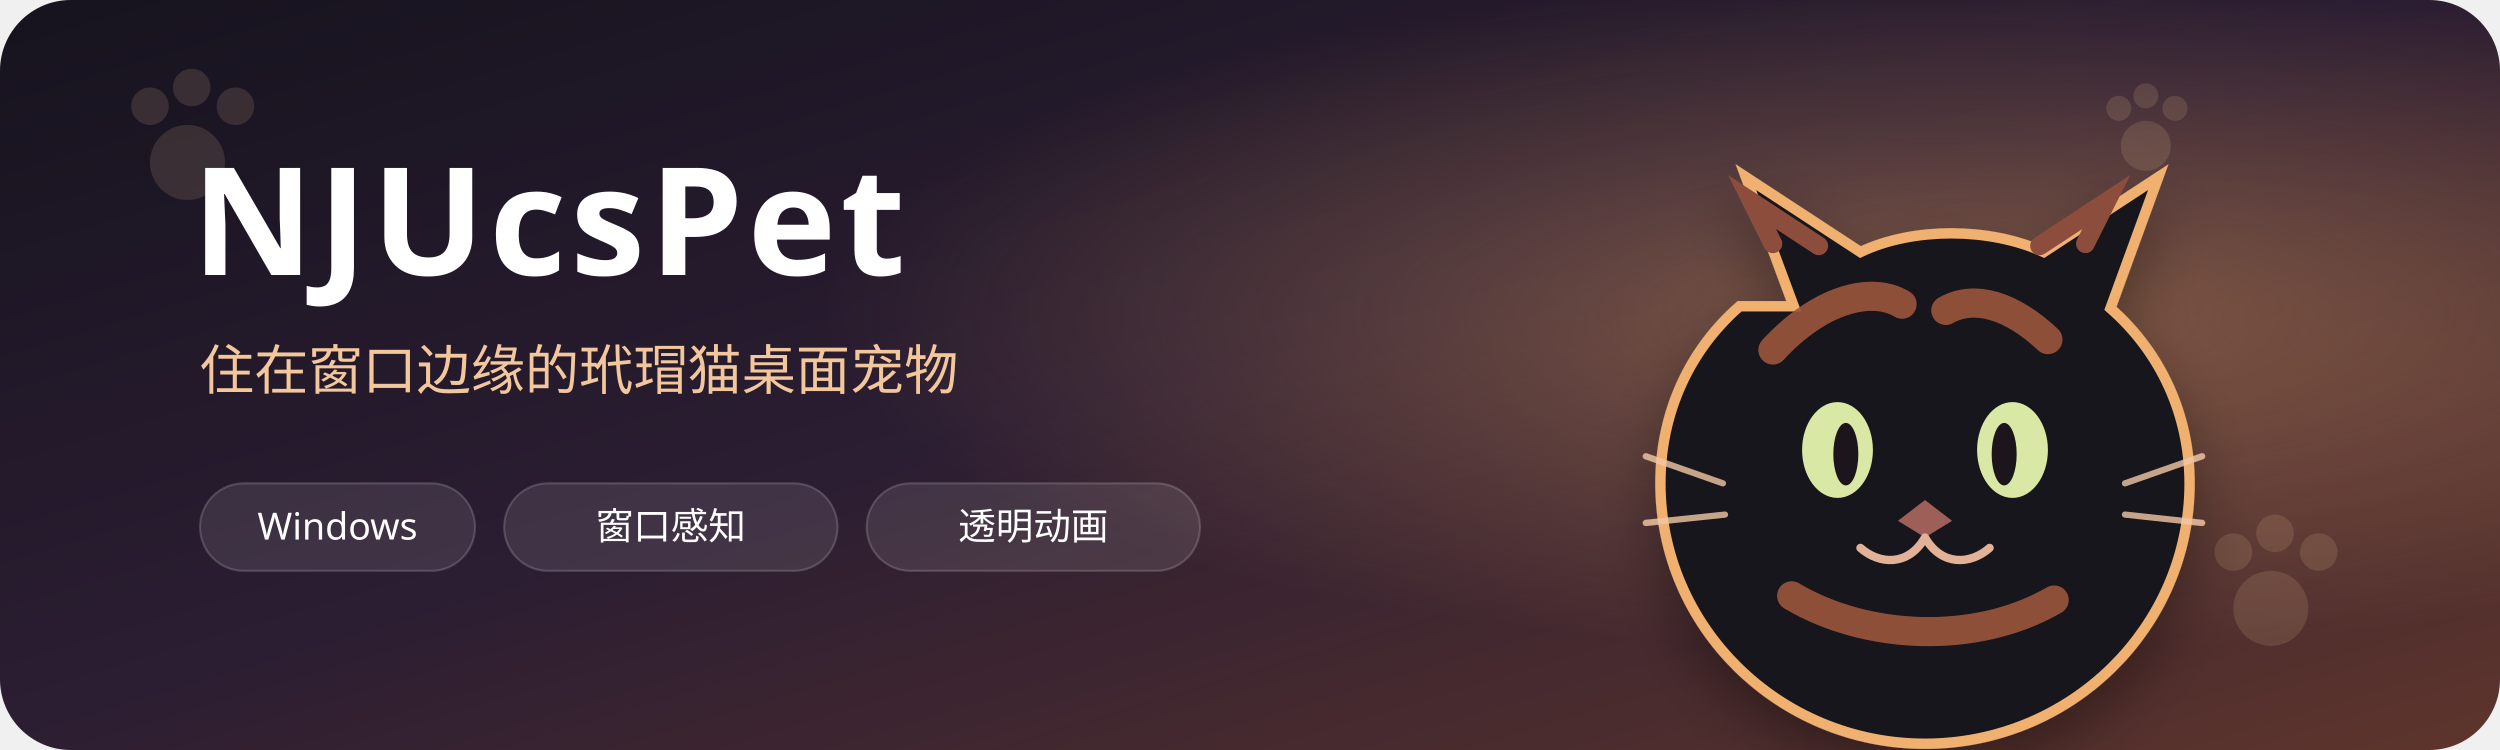
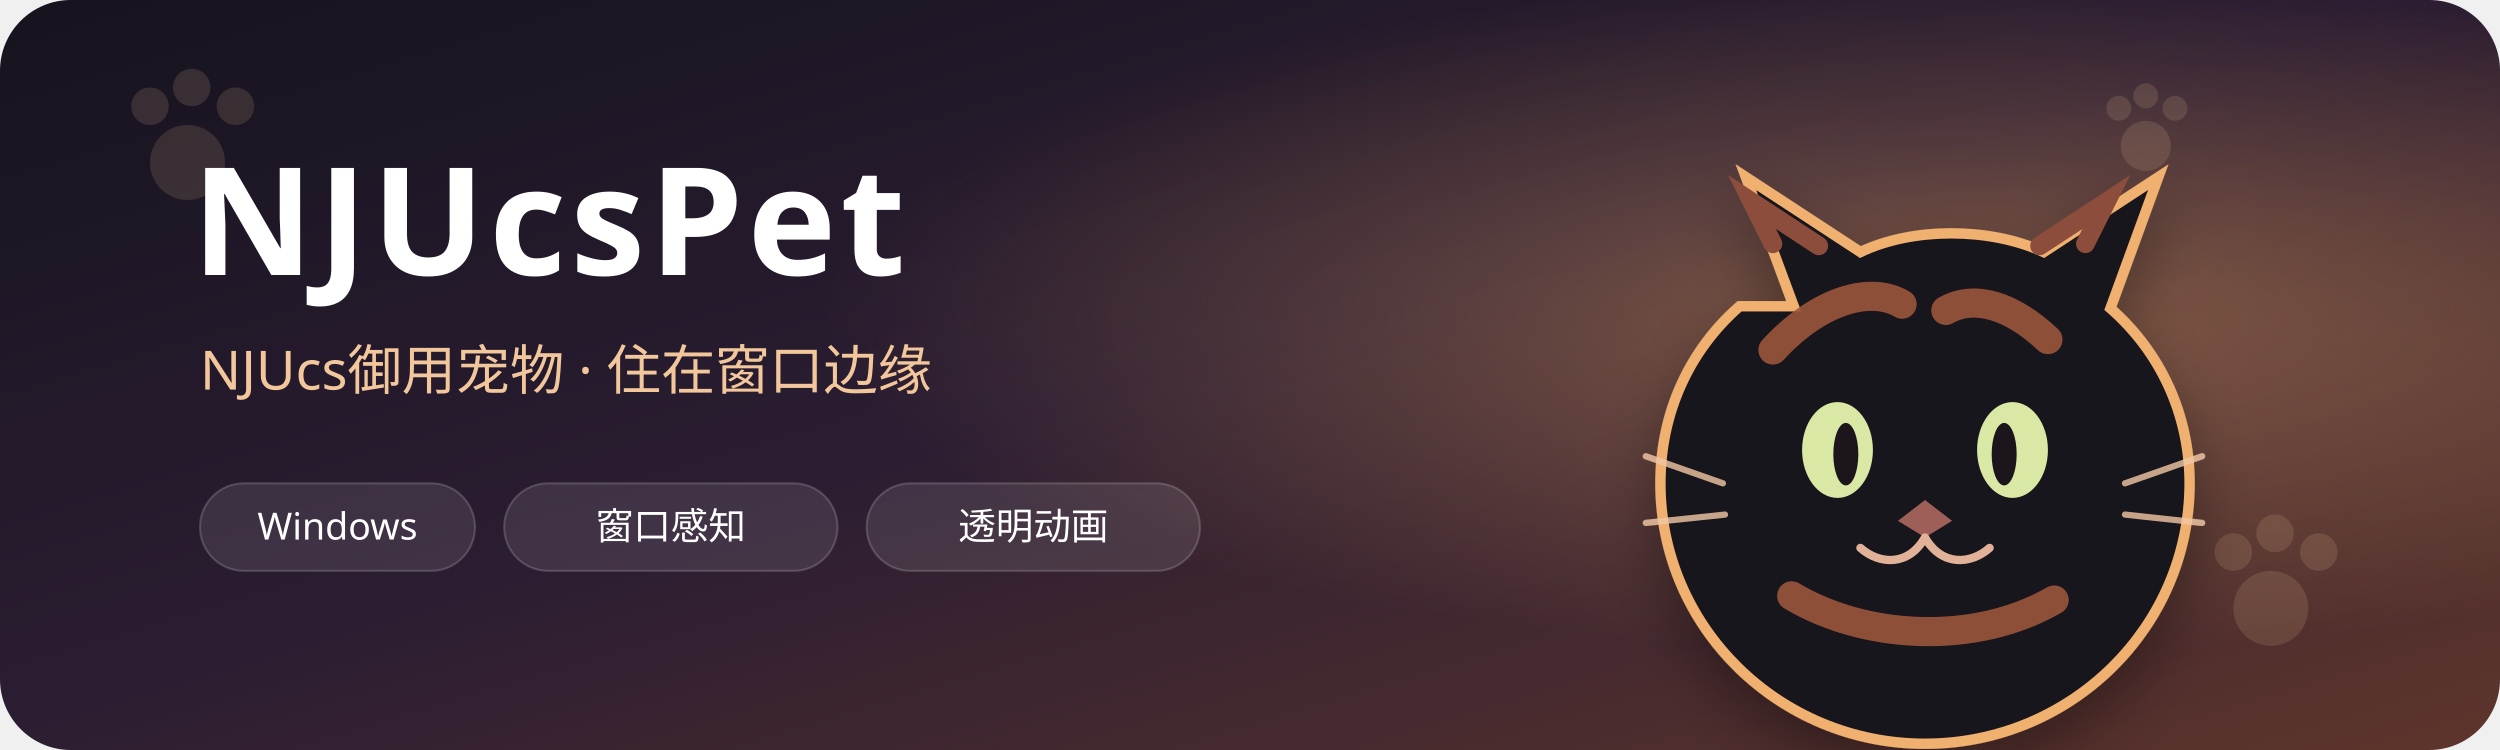
<svg xmlns="http://www.w3.org/2000/svg" width="1200" height="360" viewBox="0 0 1200 360" role="img" aria-labelledby="title desc">
  <defs>
    <linearGradient id="bg" x1="0" y1="0" x2="1" y2="1">
      <stop offset="0" stop-color="#16131e" />
      <stop offset="0.48" stop-color="#2b1d32" />
      <stop offset="1" stop-color="#5e352c" />
    </linearGradient>
    <radialGradient id="glow" cx="78%" cy="42%" r="45%">
      <stop offset="0" stop-color="#f3ad67" stop-opacity=".4" />
      <stop offset="1" stop-color="#f3ad67" stop-opacity="0" />
    </radialGradient>
    <filter id="shadow" x="-30%" y="-30%" width="160%" height="160%">
      <feDropShadow dx="0" dy="12" stdDeviation="14" flood-color="#000" flood-opacity=".35" />
    </filter>
  </defs>
  <rect width="1200" height="360" rx="34" fill="url(#bg)" />
  <rect width="1200" height="360" rx="34" fill="url(#glow)" />
  <g opacity=".13" fill="#ffd5a2">
    <circle cx="90" cy="78" r="18" />
    <circle cx="72" cy="51" r="9" />
    <circle cx="92" cy="42" r="9" />
    <circle cx="113" cy="51" r="9" />
    <circle cx="1090" cy="292" r="18" />
    <circle cx="1072" cy="265" r="9" />
    <circle cx="1092" cy="256" r="9" />
    <circle cx="1113" cy="265" r="9" />
    <circle cx="1030" cy="70" r="12" />
    <circle cx="1017" cy="52" r="6" />
    <circle cx="1030" cy="46" r="6" />
    <circle cx="1044" cy="52" r="6" />
  </g>
  <g transform="translate(790 54)" filter="url(#shadow)">
    <path d="M71 93 48 31l55 36c25-12 62-12 88 0l55-36-23 63c24 21 38 51 38 84 0 69-57 125-127 125S7 247 7 178c0-34 14-64 38-85z" fill="#17141a" stroke="#efb06f" stroke-width="5" />
    <path d="M61 63 51 43l32 21M211 63l10-20-32 21" fill="none" stroke="#8c4d3d" stroke-width="9" stroke-linecap="round" />
    <ellipse cx="92" cy="162" rx="17" ry="23" fill="#d9e8a5" />
    <ellipse cx="176" cy="162" rx="17" ry="23" fill="#d9e8a5" />
    <ellipse cx="96" cy="164" rx="6" ry="15" fill="#1a151b" />
    <ellipse cx="172" cy="164" rx="6" ry="15" fill="#1a151b" />
    <path d="m134 186-13 10 13 8 13-8z" fill="#9d5f58" />
    <path d="M134 204c-8 14-22 13-31 5m31-5c8 14 22 13 31 5" fill="none" stroke="#e2b298" stroke-width="4" stroke-linecap="round" />
    <path d="M61 114c22-24 47-31 62-22M193 109c-17-16-35-22-49-14M70 232c35 21 88 24 126 2" fill="none" stroke="#9b553c" stroke-width="14" stroke-linecap="round" opacity=".9" />
    <path d="M37 178 0 165m38 28L0 197m230-19 37-13m-37 28 37 4" stroke="#f1c8a5" stroke-width="3" stroke-linecap="round" opacity=".8" />
  </g>
  <g fill="#fff">
    <text x="92" y="132" font-family="Segoe UI, Microsoft YaHei UI, sans-serif" font-size="72" font-weight="750" letter-spacing="2">NJUcsPet</text>
-     <text x="96" y="187" font-family="Segoe UI, Microsoft YaHei UI, sans-serif" font-size="26" fill="#f3c79c">住在窗口边缘的玳瑁猫桌面宠物</text>
+     <text x="96" y="187" font-family="Segoe UI, Microsoft YaHei UI, sans-serif" font-size="26" fill="#f3c79c">NJUcs御用宠物 · 住在窗口边缘</text>
  </g>
  <g transform="translate(96 232)" font-family="Segoe UI, Microsoft YaHei UI, sans-serif" font-size="18">
    <rect width="132" height="42" rx="21" fill="#ffffff" fill-opacity=".1" stroke="#ffffff" stroke-opacity=".17" />
    <text x="66" y="27" text-anchor="middle" fill="#fff">Windows</text>
    <rect x="146" width="160" height="42" rx="21" fill="#ffffff" fill-opacity=".1" stroke="#ffffff" stroke-opacity=".17" />
    <text x="226" y="27" text-anchor="middle" fill="#fff">窗口感知</text>
    <rect x="320" width="160" height="42" rx="21" fill="#ffffff" fill-opacity=".1" stroke="#ffffff" stroke-opacity=".17" />
    <text x="400" y="27" text-anchor="middle" fill="#fff">透明动画</text>
  </g>
</svg>
